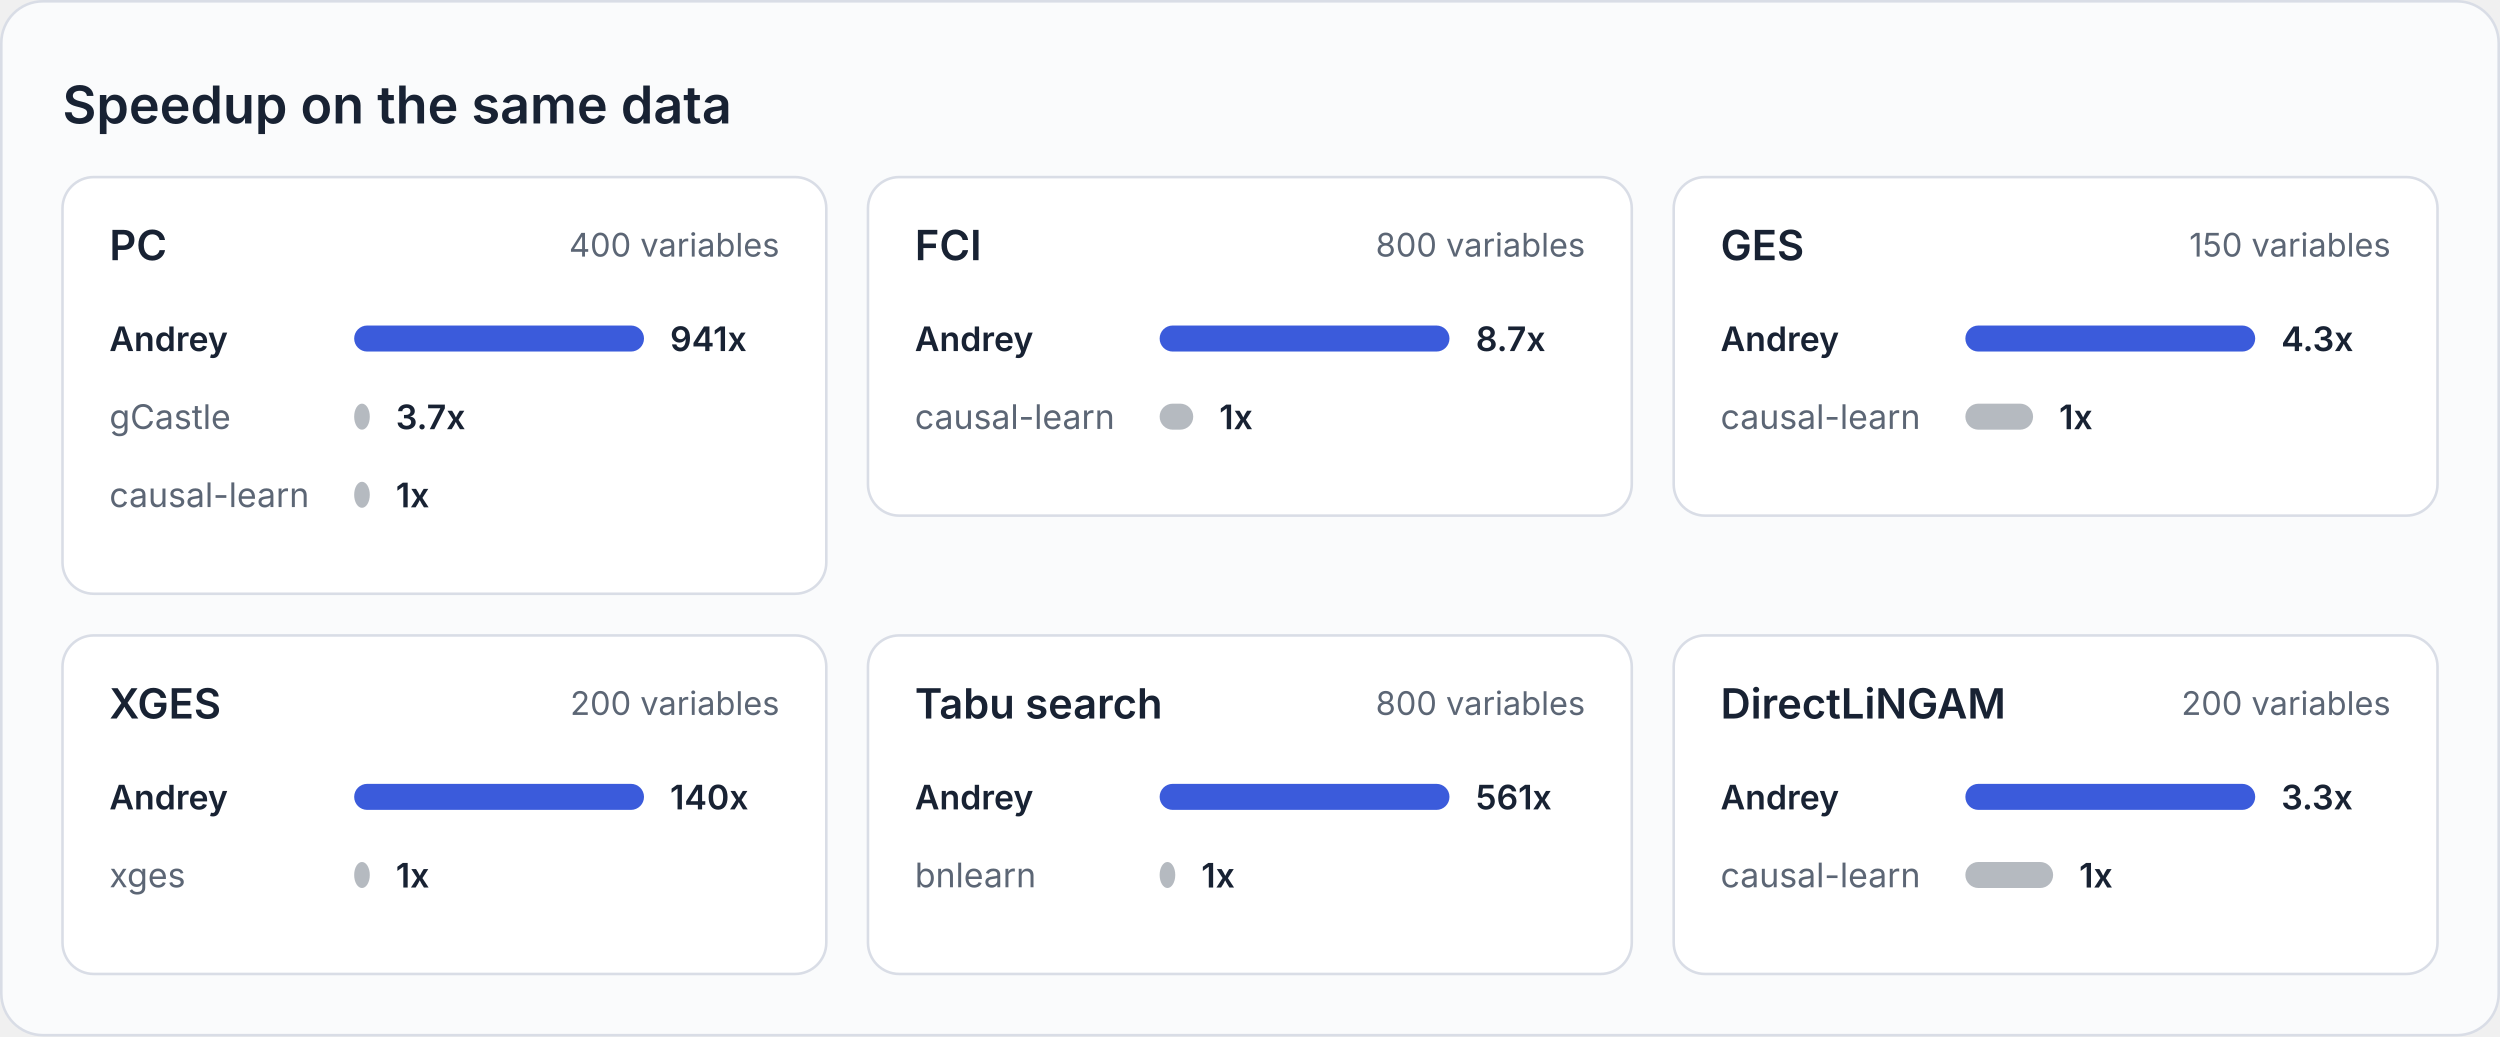
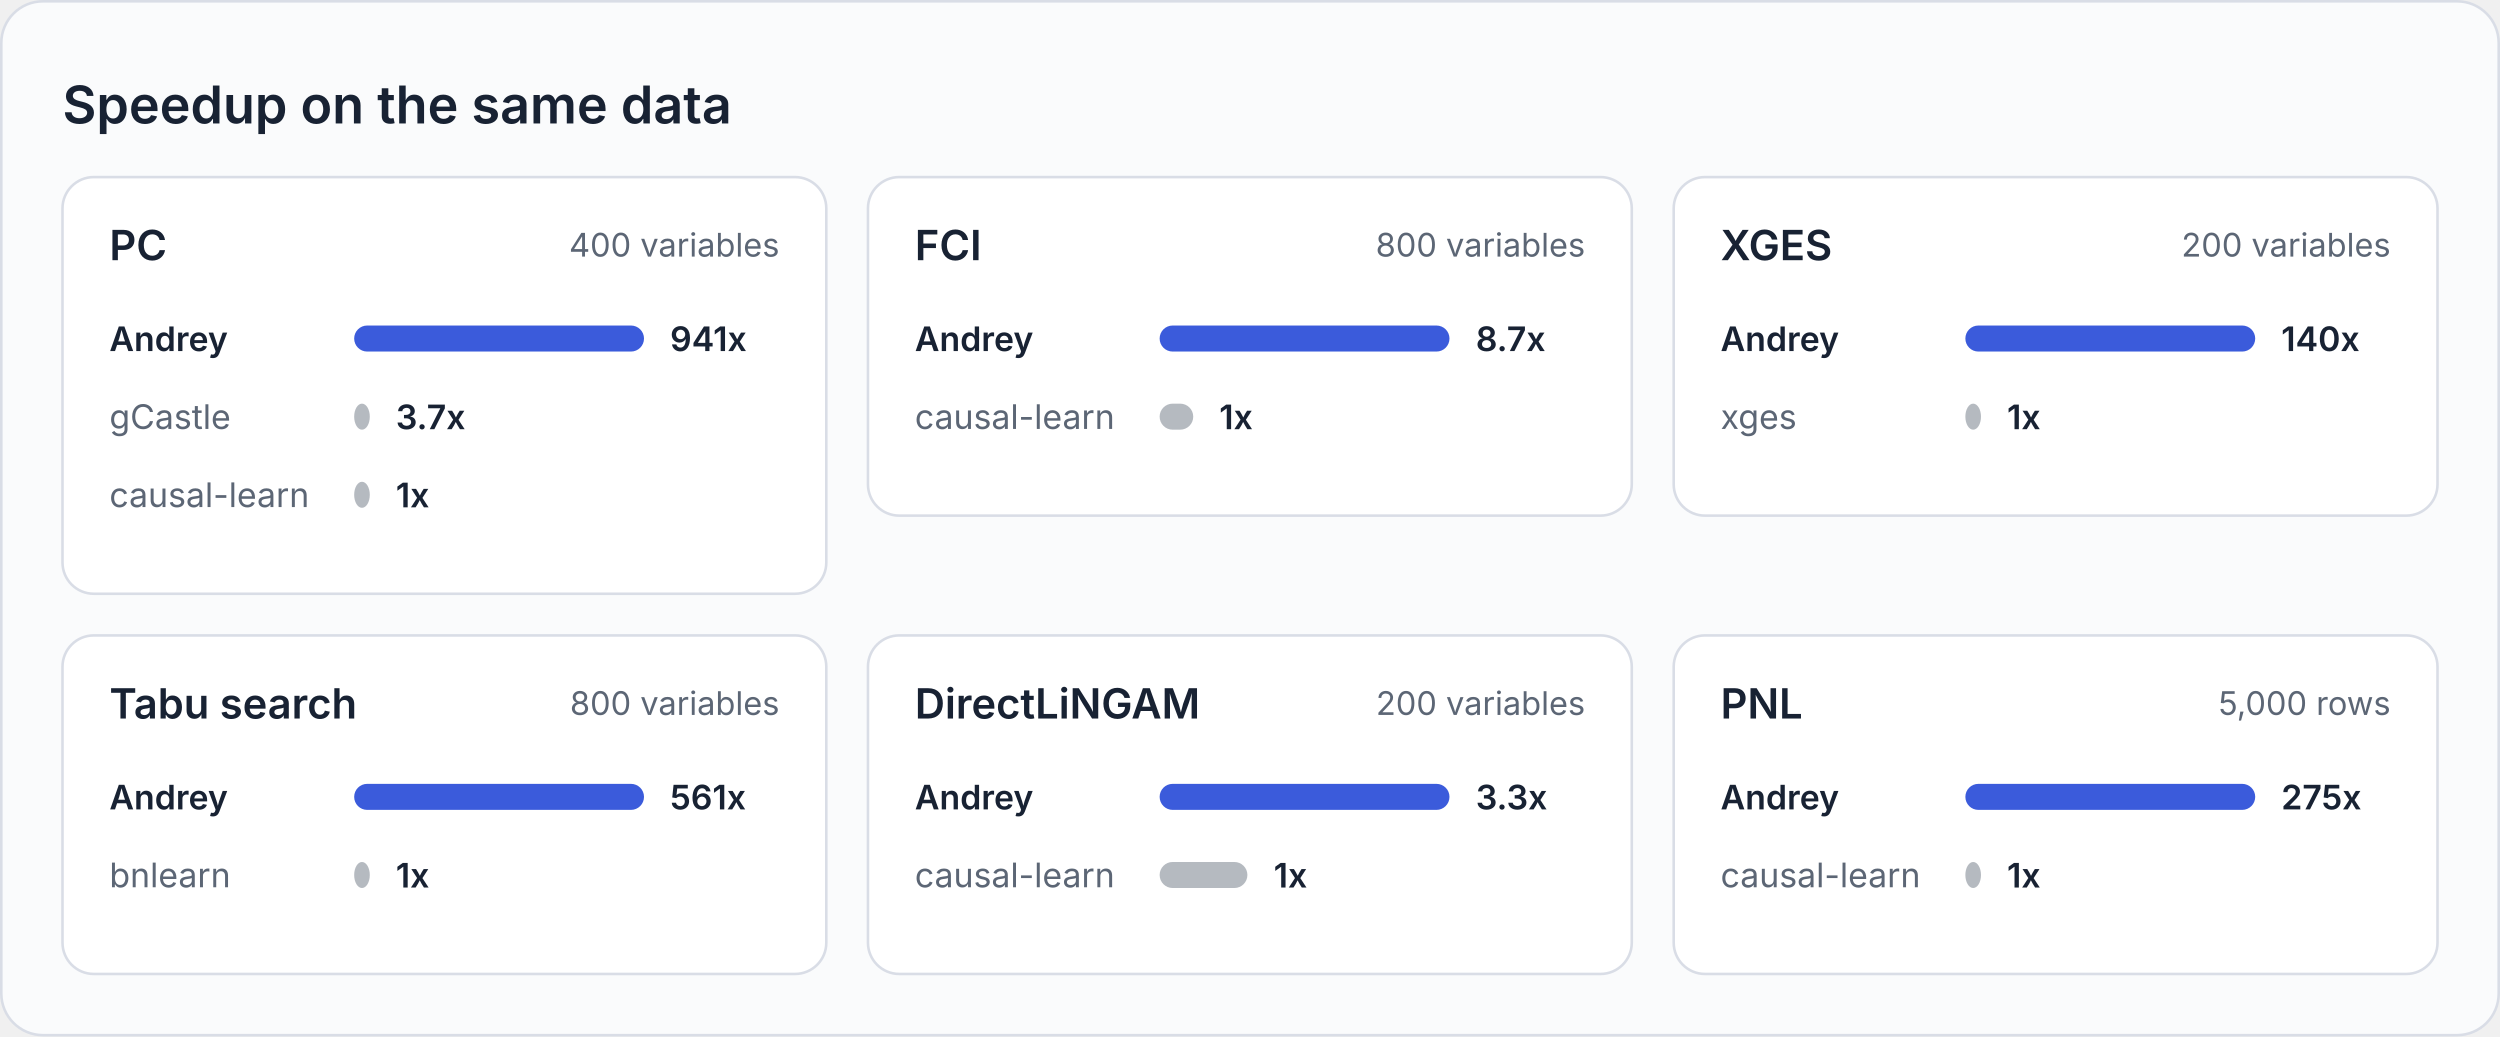
<svg xmlns="http://www.w3.org/2000/svg" width="960" height="398" viewBox="0 0 960 398" font-family="Inter, -apple-system, BlinkMacSystemFont, 'Segoe UI', Helvetica, Arial, sans-serif" role="img" aria-labelledby="chart-title chart-desc">
  <rect x="0.5" y="0.5" width="959" height="397" rx="16" fill="#fafbfc" stroke="#d9dde6" />
  <text x="24.0" y="40.0" font-size="20" font-weight="600" fill="#182233" text-anchor="start" dominant-baseline="middle">Speedup on the same data</text>
  <rect x="24.0" y="68.0" width="293.3" height="160" rx="12" fill="#ffffff" stroke="#d9dde6" />
  <text x="42.0" y="94.0" font-size="16" font-weight="600" fill="#182233" text-anchor="start" dominant-baseline="middle">PC</text>
  <text x="299.3" y="94.0" font-size="12.5" font-weight="400" fill="#5c6675" text-anchor="end" dominant-baseline="middle">400 variables</text>
  <text x="42.0" y="130.0" font-size="13" font-weight="600" fill="#182233" text-anchor="start" dominant-baseline="middle">Andrey</text>
  <rect x="136.0" y="125.0" width="111.3" height="10" rx="5" fill="#3b5bdb" />
  <text x="257.3" y="130.0" font-size="13" font-weight="600" fill="#182233" text-anchor="start" dominant-baseline="middle">941x</text>
  <text x="42.0" y="160.0" font-size="13" font-weight="400" fill="#5c6675" text-anchor="start" dominant-baseline="middle">gCastle</text>
  <rect x="136.0" y="155.0" width="6.0" height="10" rx="5" fill="#5c6675" fill-opacity="0.45" />
  <text x="152.0" y="160.0" font-size="13" font-weight="600" fill="#182233" text-anchor="start" dominant-baseline="middle">3.7x</text>
  <text x="42.0" y="190.0" font-size="13" font-weight="400" fill="#5c6675" text-anchor="start" dominant-baseline="middle">causal-learn</text>
  <rect x="136.0" y="185.0" width="6.0" height="10" rx="5" fill="#5c6675" fill-opacity="0.45" />
  <text x="152.0" y="190.0" font-size="13" font-weight="600" fill="#182233" text-anchor="start" dominant-baseline="middle">1x</text>
  <rect x="333.3" y="68.0" width="293.3" height="130" rx="12" fill="#ffffff" stroke="#d9dde6" />
  <text x="351.3" y="94.0" font-size="16" font-weight="600" fill="#182233" text-anchor="start" dominant-baseline="middle">FCI</text>
  <text x="608.7" y="94.0" font-size="12.5" font-weight="400" fill="#5c6675" text-anchor="end" dominant-baseline="middle">800 variables</text>
  <text x="351.3" y="130.0" font-size="13" font-weight="600" fill="#182233" text-anchor="start" dominant-baseline="middle">Andrey</text>
  <rect x="445.3" y="125.0" width="111.3" height="10" rx="5" fill="#3b5bdb" />
  <text x="566.7" y="130.0" font-size="13" font-weight="600" fill="#182233" text-anchor="start" dominant-baseline="middle">8.7x</text>
  <text x="351.3" y="160.0" font-size="13" font-weight="400" fill="#5c6675" text-anchor="start" dominant-baseline="middle">causal-learn</text>
  <rect x="445.3" y="155.0" width="12.9" height="10" rx="5" fill="#5c6675" fill-opacity="0.45" />
  <text x="468.2" y="160.0" font-size="13" font-weight="600" fill="#182233" text-anchor="start" dominant-baseline="middle">1x</text>
  <rect x="642.7" y="68.0" width="293.3" height="130" rx="12" fill="#ffffff" stroke="#d9dde6" />
-   <text x="660.7" y="94.0" font-size="16" font-weight="600" fill="#182233" text-anchor="start" dominant-baseline="middle">GES</text>
-   <text x="918.0" y="94.0" font-size="12.5" font-weight="400" fill="#5c6675" text-anchor="end" dominant-baseline="middle">150 variables</text>
+   <text x="660.7" y="94.0" font-size="16" font-weight="600" fill="#182233" text-anchor="start" dominant-baseline="middle">XGES</text>
+   <text x="918.0" y="94.0" font-size="12.5" font-weight="400" fill="#5c6675" text-anchor="end" dominant-baseline="middle">200 variables</text>
  <text x="660.7" y="130.0" font-size="13" font-weight="600" fill="#182233" text-anchor="start" dominant-baseline="middle">Andrey</text>
  <rect x="754.7" y="125.0" width="111.3" height="10" rx="5" fill="#3b5bdb" />
-   <text x="876.0" y="130.0" font-size="13" font-weight="600" fill="#182233" text-anchor="start" dominant-baseline="middle">4.3x</text>
-   <text x="660.7" y="160.0" font-size="13" font-weight="400" fill="#5c6675" text-anchor="start" dominant-baseline="middle">causal-learn</text>
-   <rect x="754.7" y="155.0" width="26.0" height="10" rx="5" fill="#5c6675" fill-opacity="0.45" />
-   <text x="790.7" y="160.0" font-size="13" font-weight="600" fill="#182233" text-anchor="start" dominant-baseline="middle">1x</text>
+   <text x="876.0" y="130.0" font-size="13" font-weight="600" fill="#182233" text-anchor="start" dominant-baseline="middle">140x</text>
+   <text x="660.7" y="160.0" font-size="13" font-weight="400" fill="#5c6675" text-anchor="start" dominant-baseline="middle">xges</text>
+   <rect x="754.7" y="155.0" width="6.0" height="10" rx="5" fill="#5c6675" fill-opacity="0.45" />
+   <text x="770.7" y="160.0" font-size="13" font-weight="600" fill="#182233" text-anchor="start" dominant-baseline="middle">1x</text>
  <rect x="24.0" y="244.0" width="293.3" height="130" rx="12" fill="#ffffff" stroke="#d9dde6" />
-   <text x="42.0" y="270.0" font-size="16" font-weight="600" fill="#182233" text-anchor="start" dominant-baseline="middle">XGES</text>
-   <text x="299.3" y="270.0" font-size="12.5" font-weight="400" fill="#5c6675" text-anchor="end" dominant-baseline="middle">200 variables</text>
+   <text x="42.0" y="270.0" font-size="16" font-weight="600" fill="#182233" text-anchor="start" dominant-baseline="middle">Tabu search</text>
+   <text x="299.3" y="270.0" font-size="12.5" font-weight="400" fill="#5c6675" text-anchor="end" dominant-baseline="middle">800 variables</text>
  <text x="42.0" y="306.0" font-size="13" font-weight="600" fill="#182233" text-anchor="start" dominant-baseline="middle">Andrey</text>
  <rect x="136.0" y="301.0" width="111.3" height="10" rx="5" fill="#3b5bdb" />
-   <text x="257.3" y="306.0" font-size="13" font-weight="600" fill="#182233" text-anchor="start" dominant-baseline="middle">140x</text>
-   <text x="42.0" y="336.0" font-size="13" font-weight="400" fill="#5c6675" text-anchor="start" dominant-baseline="middle">xges</text>
+   <text x="257.3" y="306.0" font-size="13" font-weight="600" fill="#182233" text-anchor="start" dominant-baseline="middle">561x</text>
+   <text x="42.0" y="336.0" font-size="13" font-weight="400" fill="#5c6675" text-anchor="start" dominant-baseline="middle">bnlearn</text>
  <rect x="136.0" y="331.0" width="6.0" height="10" rx="5" fill="#5c6675" fill-opacity="0.45" />
  <text x="152.0" y="336.0" font-size="13" font-weight="600" fill="#182233" text-anchor="start" dominant-baseline="middle">1x</text>
  <rect x="333.3" y="244.0" width="293.3" height="130" rx="12" fill="#ffffff" stroke="#d9dde6" />
-   <text x="351.3" y="270.0" font-size="16" font-weight="600" fill="#182233" text-anchor="start" dominant-baseline="middle">Tabu search</text>
-   <text x="608.7" y="270.0" font-size="12.5" font-weight="400" fill="#5c6675" text-anchor="end" dominant-baseline="middle">800 variables</text>
+   <text x="351.3" y="270.0" font-size="16" font-weight="600" fill="#182233" text-anchor="start" dominant-baseline="middle">DirectLiNGAM</text>
+   <text x="608.7" y="270.0" font-size="12.5" font-weight="400" fill="#5c6675" text-anchor="end" dominant-baseline="middle">200 variables</text>
  <text x="351.3" y="306.0" font-size="13" font-weight="600" fill="#182233" text-anchor="start" dominant-baseline="middle">Andrey</text>
  <rect x="445.3" y="301.0" width="111.3" height="10" rx="5" fill="#3b5bdb" />
-   <text x="566.7" y="306.0" font-size="13" font-weight="600" fill="#182233" text-anchor="start" dominant-baseline="middle">561x</text>
-   <text x="351.3" y="336.0" font-size="13" font-weight="400" fill="#5c6675" text-anchor="start" dominant-baseline="middle">bnlearn</text>
-   <rect x="445.3" y="331.0" width="6.0" height="10" rx="5" fill="#5c6675" fill-opacity="0.45" />
-   <text x="461.3" y="336.0" font-size="13" font-weight="600" fill="#182233" text-anchor="start" dominant-baseline="middle">1x</text>
+   <text x="566.7" y="306.0" font-size="13" font-weight="600" fill="#182233" text-anchor="start" dominant-baseline="middle">3.3x</text>
+   <text x="351.3" y="336.0" font-size="13" font-weight="400" fill="#5c6675" text-anchor="start" dominant-baseline="middle">causal-learn</text>
+   <rect x="445.3" y="331.0" width="33.7" height="10" rx="5" fill="#5c6675" fill-opacity="0.45" />
+   <text x="489.1" y="336.0" font-size="13" font-weight="600" fill="#182233" text-anchor="start" dominant-baseline="middle">1x</text>
  <rect x="642.7" y="244.0" width="293.3" height="130" rx="12" fill="#ffffff" stroke="#d9dde6" />
-   <text x="660.7" y="270.0" font-size="16" font-weight="600" fill="#182233" text-anchor="start" dominant-baseline="middle">DirectLiNGAM</text>
-   <text x="918.0" y="270.0" font-size="12.5" font-weight="400" fill="#5c6675" text-anchor="end" dominant-baseline="middle">200 variables</text>
+   <text x="660.7" y="270.0" font-size="16" font-weight="600" fill="#182233" text-anchor="start" dominant-baseline="middle">PNL</text>
+   <text x="918.0" y="270.0" font-size="12.5" font-weight="400" fill="#5c6675" text-anchor="end" dominant-baseline="middle">5,000 rows</text>
  <text x="660.7" y="306.0" font-size="13" font-weight="600" fill="#182233" text-anchor="start" dominant-baseline="middle">Andrey</text>
  <rect x="754.7" y="301.0" width="111.3" height="10" rx="5" fill="#3b5bdb" />
-   <text x="876.0" y="306.0" font-size="13" font-weight="600" fill="#182233" text-anchor="start" dominant-baseline="middle">3.3x</text>
+   <text x="876.0" y="306.0" font-size="13" font-weight="600" fill="#182233" text-anchor="start" dominant-baseline="middle">275x</text>
  <text x="660.7" y="336.0" font-size="13" font-weight="400" fill="#5c6675" text-anchor="start" dominant-baseline="middle">causal-learn</text>
-   <rect x="754.7" y="331.0" width="33.7" height="10" rx="5" fill="#5c6675" fill-opacity="0.45" />
-   <text x="798.4" y="336.0" font-size="13" font-weight="600" fill="#182233" text-anchor="start" dominant-baseline="middle">1x</text>
+   <rect x="754.7" y="331.0" width="6.0" height="10" rx="5" fill="#5c6675" fill-opacity="0.45" />
+   <text x="770.7" y="336.0" font-size="13" font-weight="600" fill="#182233" text-anchor="start" dominant-baseline="middle">1x</text>
</svg>
